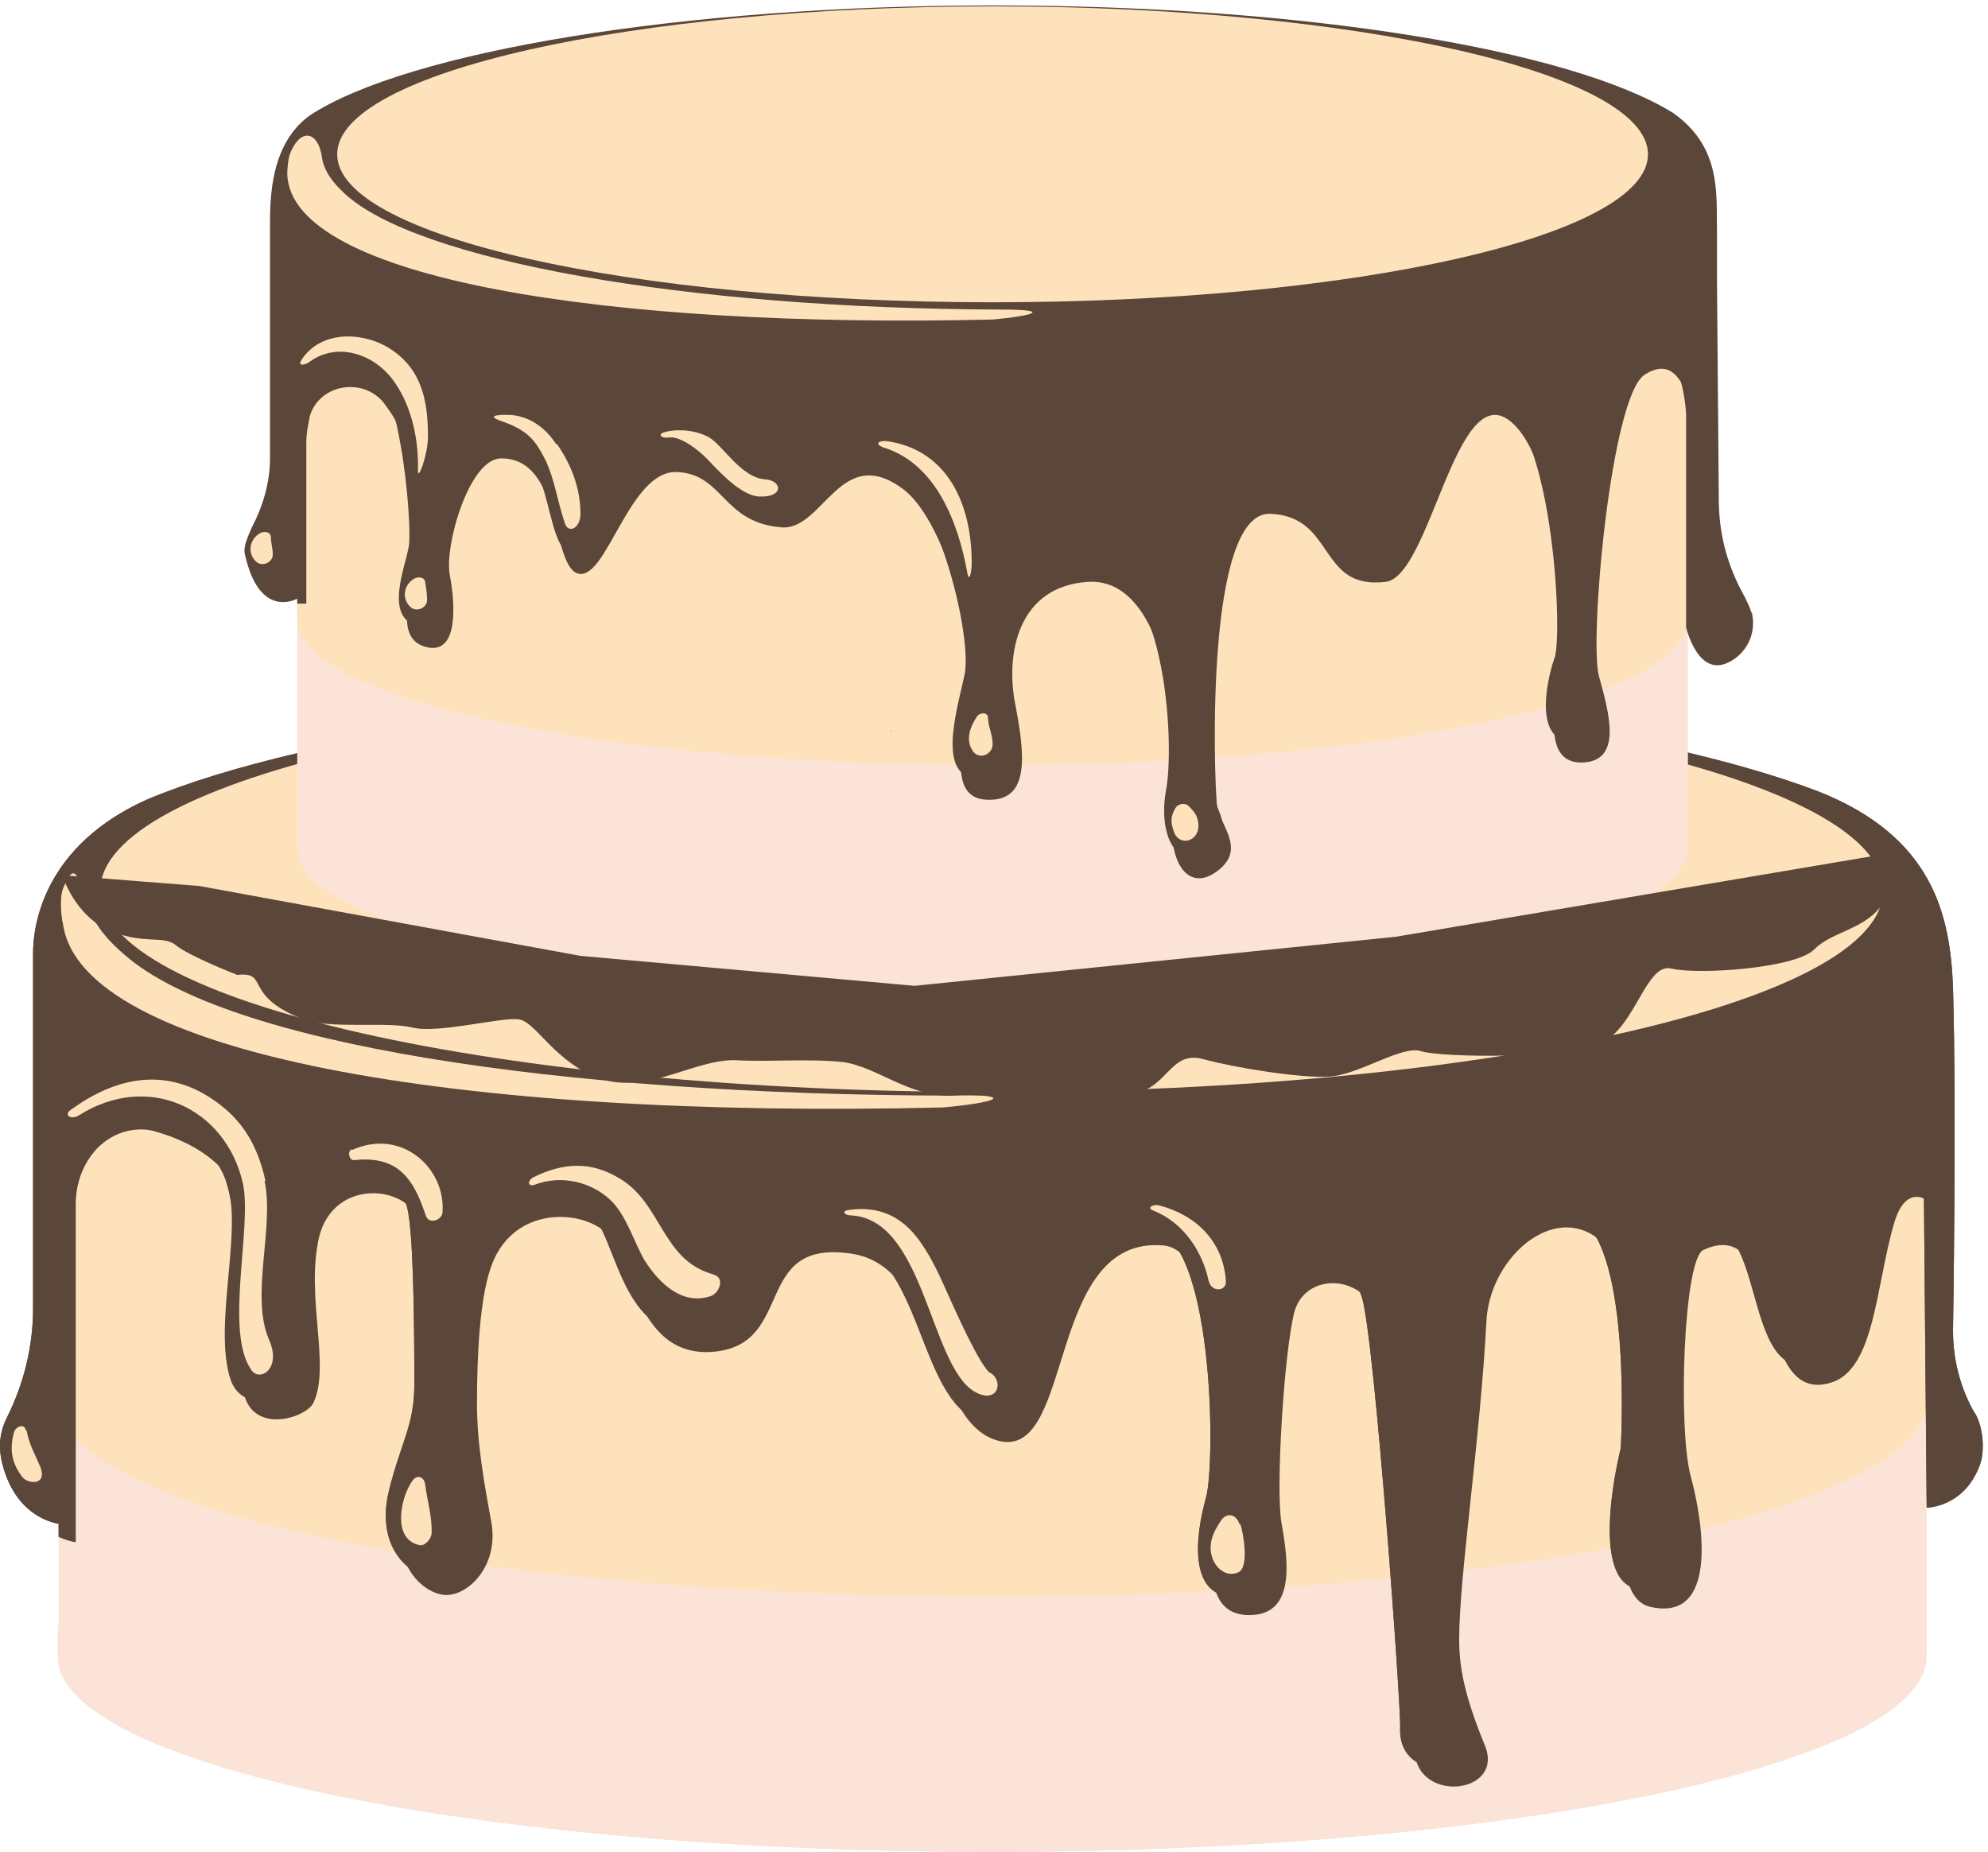
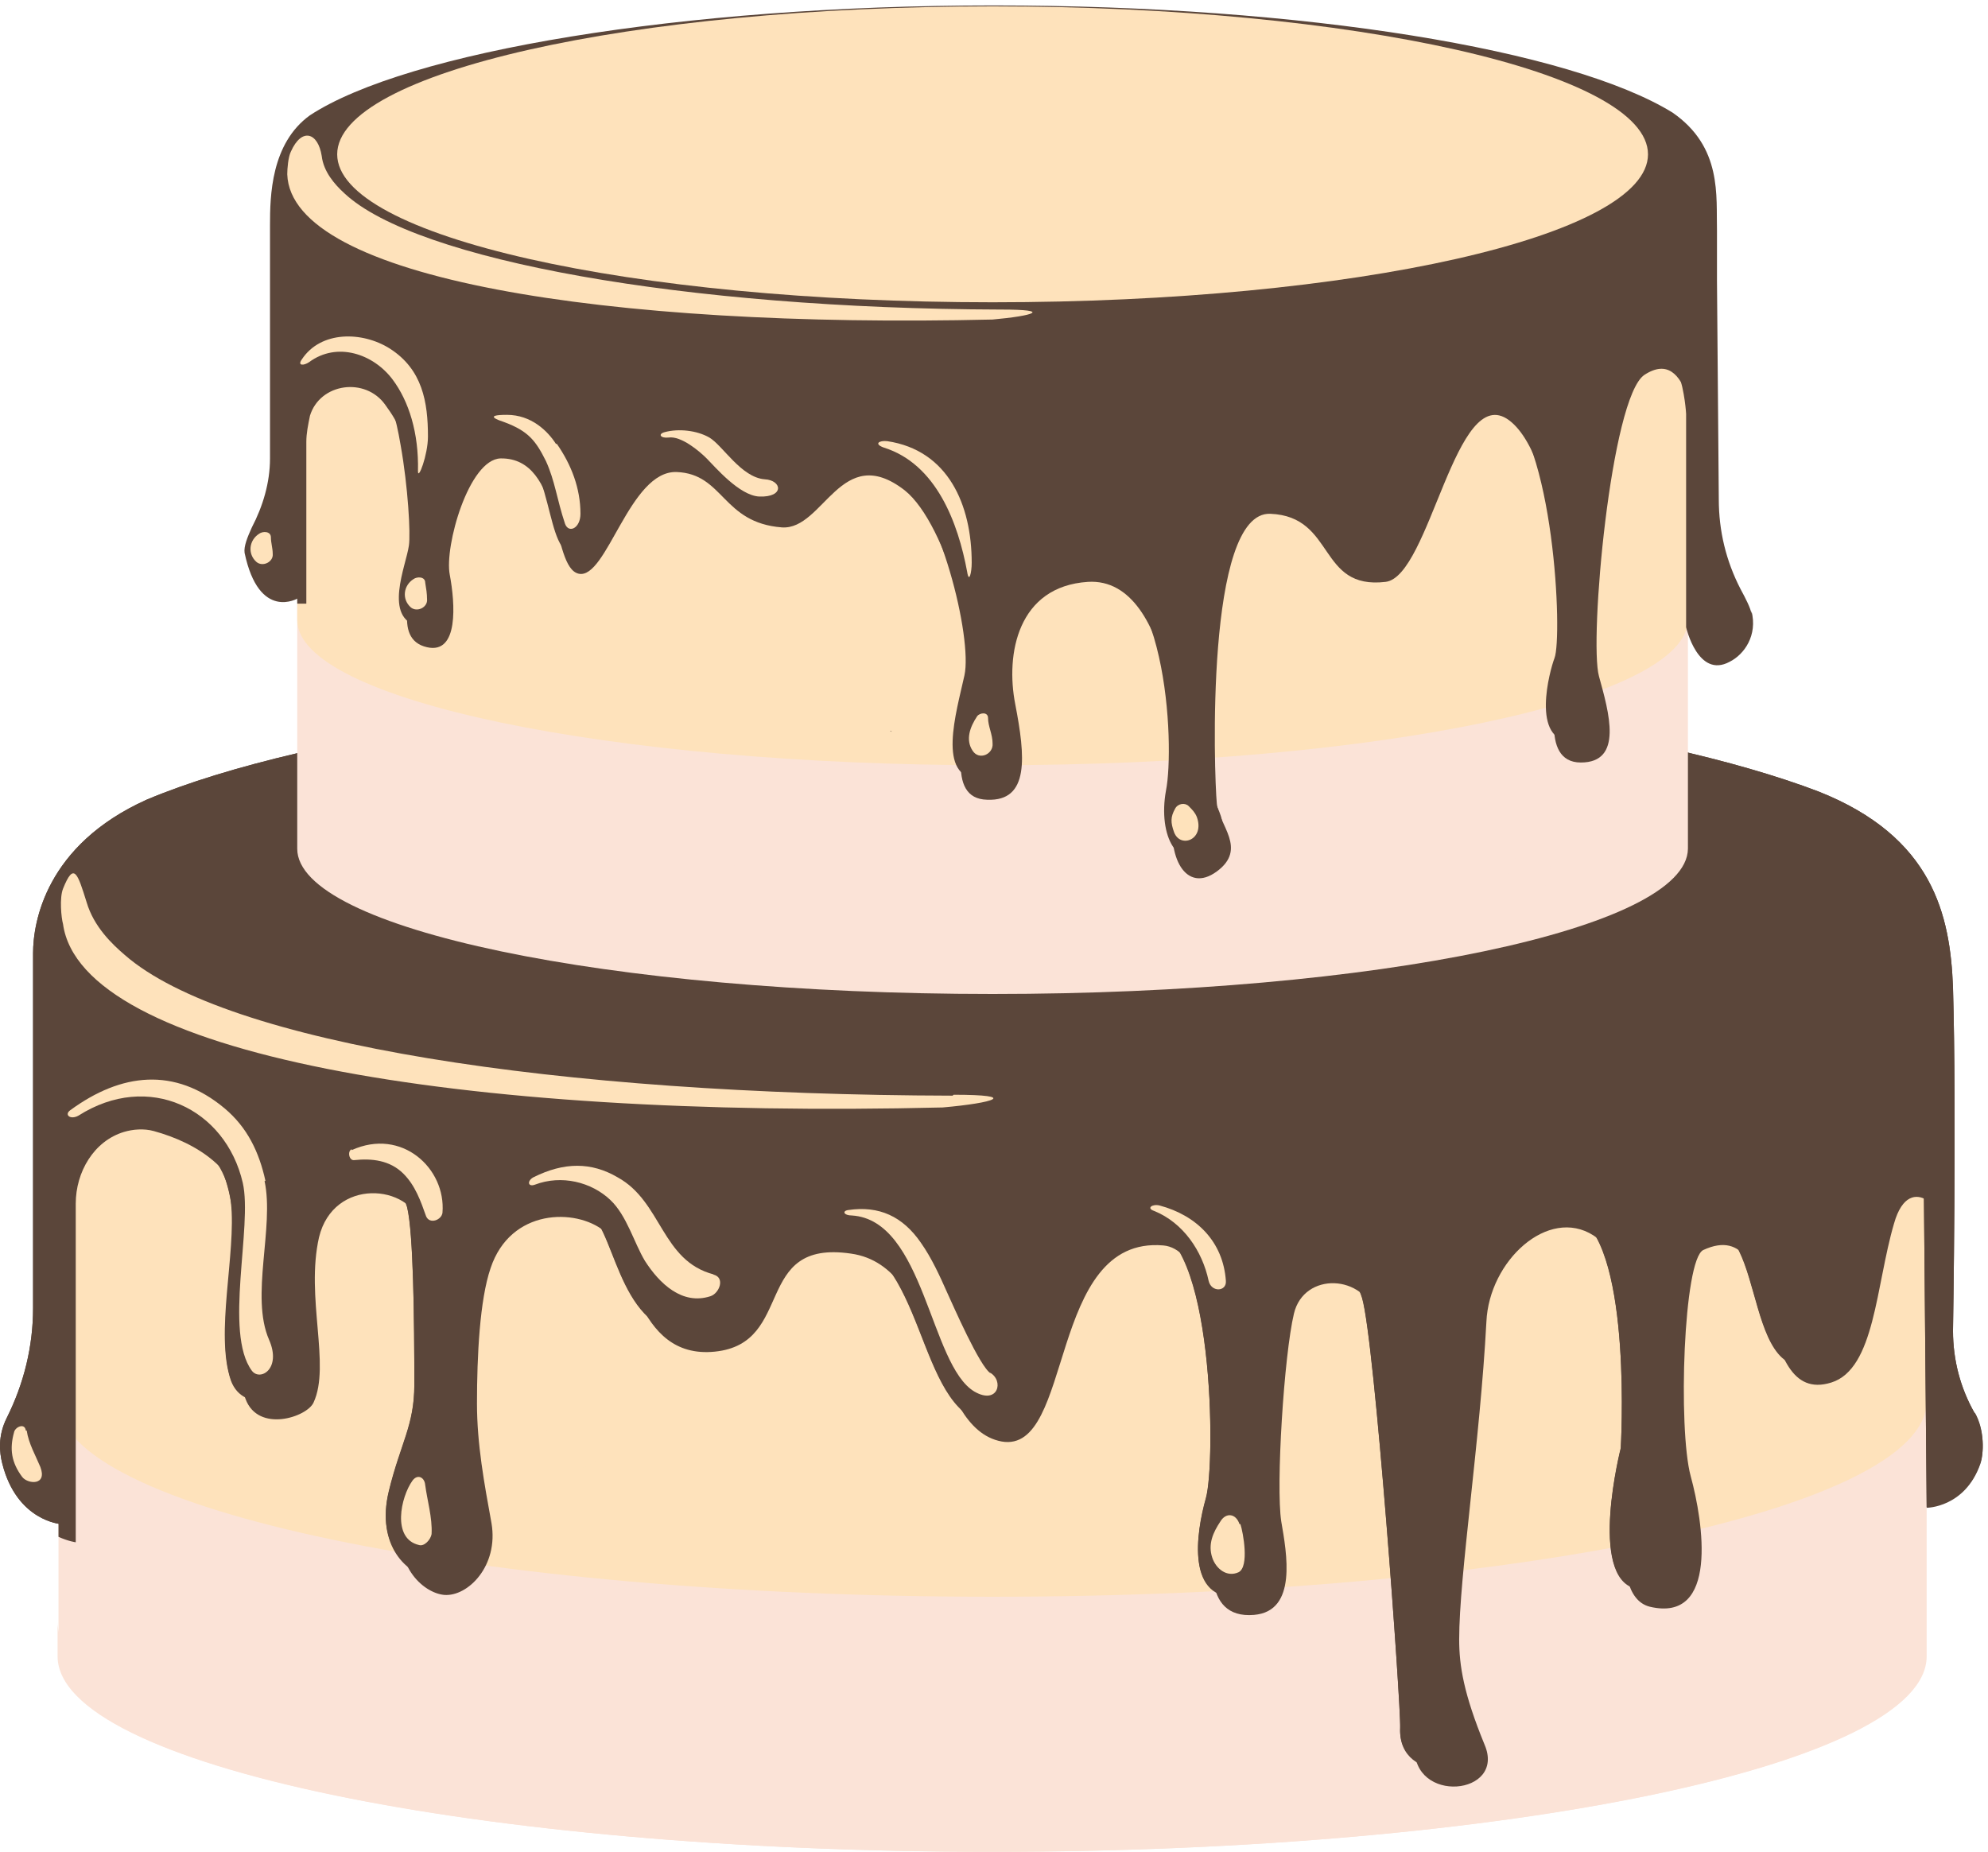
<svg xmlns="http://www.w3.org/2000/svg" width="219" height="204" viewBox="0 0 219 204" fill="none">
  <path d="M6.444 146.4V182.5C6.544 194.4 52.544 204 109.344 204C166.144 204 212.144 194.4 212.244 182.5V146.4H6.444Z" fill="#FBE3D7" />
  <path d="M109.244 200.2C52.544 200.2 6.444 190.6 6.344 178.7V182.5C6.444 194.4 52.444 204 109.244 204C166.044 204 212.044 194.4 212.144 182.5V178.7C212.044 190.6 166.044 200.2 109.244 200.2Z" fill="#FBE3D7" />
  <path d="M6.444 118.3V154.4C6.544 166.3 52.544 175.9 109.344 175.9C166.144 175.9 212.144 166.3 212.244 154.4V118.3H6.444Z" fill="#FEE2BB" />
  <path d="M6.444 102.6V130.5C6.544 142.4 52.544 152 109.344 152C166.144 152 212.144 142.4 212.244 130.5V102.6H6.444Z" fill="#FEE2BB" />
  <path d="M217.544 155.7C215.944 152.9 215.144 149.8 215.144 146.6C215.144 146.6 215.544 122.5 215.144 108.8C214.844 100.8 212.944 92.2 200.344 87.2C181.944 80.2 148.044 75.5 109.344 75.5C70.644 75.5 33.944 80.6 16.144 88.1C5.044 93.1 3.644 101.6 3.644 105C3.644 117 3.644 144.1 3.644 144.1C3.644 148.3 2.644 152.4 0.744 156.2C-0.256 158.2 -0.056 160 0.244 161.2C1.844 167.6 6.744 167.9 6.744 167.9V130.6C6.744 127.1 8.744 123.7 12.044 122.7C13.044 122.4 14.244 122.3 15.344 122.6C20.044 123.9 24.844 126.8 25.444 132.5C26.044 138.1 23.644 146.9 25.444 152.1C26.844 155.9 32.244 154.1 32.944 152.5C34.844 148.4 32.044 140.9 33.544 134.3C35.144 127.7 43.544 128.4 44.844 133C45.544 135.8 45.644 145.4 45.644 152.6C45.644 157.1 44.144 159 42.844 164.3C41.344 170.4 45.044 173.5 47.344 173.7C49.944 173.9 53.344 170.5 52.544 165.8C51.744 161.4 50.944 157.1 50.944 152.6C50.944 147.4 51.244 141.2 52.444 137.7C54.644 131.1 61.844 131.1 64.944 133.6C68.044 136.1 68.244 147.8 77.144 146.9C86.044 146 81.244 134.5 92.144 136.1C102.144 137.5 100.744 155.3 108.744 156.8C116.744 158.2 113.744 134.1 126.544 135.2C133.744 135.8 133.944 161.2 132.844 165.1C131.744 169 130.644 176.4 136.544 175.9C141.344 175.5 140.144 169.1 139.544 165.6C138.944 161.7 139.844 147.3 140.944 142.7C142.044 138.1 148.644 138.3 150.044 143C151.444 147.7 154.344 188 154.244 190.4C153.944 196.8 164.344 195.8 161.944 190.2C159.644 184.6 159.144 181.5 159.144 178.6C159.144 171.6 161.444 156.8 162.144 143.6C162.444 136.9 168.944 130.9 173.944 134.1C179.844 137.9 178.544 159.6 178.544 159.6C178.544 159.6 174.944 173.7 180.144 175C187.744 176.8 186.044 165.7 184.644 160.6C183.244 155.4 183.844 136.7 186.044 135.7C195.144 131.5 191.244 153.1 200.144 150.2C204.944 148.7 205.044 139.5 207.044 132.7C208.644 127.4 211.944 130.5 211.944 132.1L212.244 166.1C212.244 166.1 216.444 166.1 218.144 161.3C218.544 160.2 218.644 157.6 217.544 155.7Z" fill="#5B463A" />
  <path d="M6.444 119.5V169.3C7.544 169.8 8.344 169.9 8.344 169.9V132.6C8.344 129.1 10.344 125.7 13.644 124.7C14.644 124.4 15.844 124.3 16.944 124.6C21.644 125.9 26.444 128.8 27.044 134.5C27.644 140.1 25.144 148.9 27.044 154.1C28.444 157.9 33.844 156.1 34.544 154.5C36.444 150.4 33.644 142.9 35.144 136.3C36.744 129.7 45.144 130.4 46.444 135C47.244 137.8 47.244 147.4 47.244 154.6C47.244 159.1 45.744 161 44.444 166.3C42.944 172.4 46.644 175.5 48.944 175.7C51.544 175.9 54.944 172.5 54.144 167.8C53.344 163.4 52.544 159.1 52.544 154.6C52.544 149.4 52.844 143.2 54.044 139.7C56.244 133.1 63.444 133.1 66.544 135.6C69.644 138.1 69.844 149.8 78.744 148.9C87.644 148 82.844 136.5 93.744 138.1C103.744 139.5 102.344 157.3 110.344 158.8C118.344 160.2 115.344 136.1 128.144 137.2C135.344 137.8 135.544 163.2 134.444 167.1C133.344 171 132.244 178.4 138.144 177.9C142.944 177.5 141.744 171.1 141.144 167.6C140.544 163.7 141.444 149.3 142.544 144.7C143.644 140.1 150.244 140.3 151.644 145C153.044 149.7 155.944 190 155.844 192.4C155.544 198.8 165.944 197.8 163.544 192.2C161.244 186.6 160.744 183.5 160.744 180.6C160.744 173.6 163.044 158.8 163.744 145.6C164.044 138.9 170.544 132.9 175.544 136.1C181.444 139.9 180.144 161.6 180.144 161.6C180.144 161.6 176.544 175.7 181.744 177C189.344 178.8 187.644 167.7 186.244 162.6C184.844 157.4 185.444 138.7 187.644 137.7C196.744 133.5 192.844 155.1 201.744 152.3C206.544 150.8 206.644 141.6 208.644 134.8C209.544 131.6 211.144 131.5 212.244 132.2V102.8H6.444V119.7V119.5Z" fill="#5B463A" />
  <path d="M66.644 158.5C66.644 156.7 65.144 155.2 63.344 155.2C61.544 155.2 60.044 156.7 60.044 158.5C60.044 160.3 61.544 161.8 63.344 161.8C65.144 161.8 66.644 160.3 66.644 158.5Z" fill="#FEE2BB" />
  <path d="M86.344 167C86.344 165.4 85.044 164.2 83.544 164.2C82.044 164.2 80.744 165.5 80.744 167C80.744 168.5 82.044 169.8 83.544 169.8C85.044 169.8 86.344 168.5 86.344 167Z" fill="#FEE2BB" />
-   <path d="M115.044 167.5C117.64 167.5 119.744 165.396 119.744 162.8C119.744 160.204 117.64 158.1 115.044 158.1C112.448 158.1 110.344 160.204 110.344 162.8C110.344 165.396 112.448 167.5 115.044 167.5Z" fill="#FEE2BB" />
+   <path d="M115.044 167.5C117.64 167.5 119.744 165.396 119.744 162.8C119.744 160.204 117.64 158.1 115.044 158.1C112.449 158.1 110.344 160.204 110.344 162.8C110.344 165.396 112.449 167.5 115.044 167.5Z" fill="#FEE2BB" />
  <path d="M32.844 162.8C32.844 161.5 31.744 160.5 30.544 160.5C29.344 160.5 28.244 161.6 28.244 162.8C28.244 164 29.344 165.1 30.544 165.1C31.744 165.1 32.844 164 32.844 162.8Z" fill="#FEE2BB" />
  <path d="M58.744 189.5C58.744 188.5 57.944 187.6 56.844 187.6C55.744 187.6 54.944 188.4 54.944 189.5C54.944 190.6 55.744 191.4 56.844 191.4C57.944 191.4 58.744 190.6 58.744 189.5Z" fill="#FBE3D7" />
  <path d="M80.244 186.7C80.244 185.1 78.944 183.9 77.444 183.9C75.944 183.9 74.644 185.2 74.644 186.7C74.644 188.2 75.944 189.5 77.444 189.5C78.944 189.5 80.244 188.2 80.244 186.7Z" fill="#FBE3D7" />
  <path d="M106.144 197.5C106.144 195.9 104.844 194.7 103.344 194.7C101.844 194.7 100.544 196 100.544 197.5C100.544 199 101.844 200.3 103.344 200.3C104.844 200.3 106.144 199 106.144 197.5Z" fill="#FBE3D7" />
  <path d="M19.744 183.4C19.744 182.4 18.944 181.5 17.844 181.5C16.744 181.5 15.944 182.3 15.944 183.4C15.944 184.5 16.744 185.3 17.844 185.3C18.944 185.3 19.744 184.5 19.744 183.4Z" fill="#FBE3D7" />
  <path d="M145.544 187.6C145.544 186.3 144.444 185.3 143.244 185.3C142.044 185.3 140.944 186.4 140.944 187.6C140.944 188.8 142.044 189.9 143.244 189.9C144.444 189.9 145.544 188.8 145.544 187.6Z" fill="#FBE3D7" />
  <path d="M199.544 178.3C199.544 176.7 198.244 175.5 196.744 175.5C195.244 175.5 193.944 176.8 193.944 178.3C193.944 179.8 195.244 181.1 196.744 181.1C198.244 181.1 199.544 179.8 199.544 178.3Z" fill="#FBE3D7" />
  <path d="M189.844 189.5C189.844 188.3 188.944 187.4 187.744 187.4C186.544 187.4 185.644 188.3 185.644 189.5C185.644 190.7 186.544 191.6 187.744 191.6C188.944 191.6 189.844 190.7 189.844 189.5Z" fill="#FBE3D7" />
  <path d="M179.344 186.7C179.344 184.9 177.844 183.4 176.044 183.4C174.244 183.4 172.744 184.9 172.744 186.7C172.744 188.5 174.244 190 176.044 190C177.844 190 179.344 188.5 179.344 186.7Z" fill="#FBE3D7" />
  <path d="M217.544 155.7C215.944 152.9 215.144 149.8 215.144 146.6C215.144 146.6 215.544 122.5 215.144 108.8C214.844 100.8 212.944 92.2 200.344 87.2C181.944 80.2 148.044 75.5 109.344 75.5C70.644 75.5 33.944 80.6 16.144 88.1C5.044 93.1 3.644 101.6 3.644 105C3.644 117 3.644 144.1 3.644 144.1C3.644 148.3 2.644 152.4 0.744 156.2C-0.256 158.2 -0.056 160 0.244 161.2C1.844 167.6 6.744 167.9 6.744 167.9V130.6C6.744 127.1 8.744 123.7 12.044 122.7C13.044 122.4 23.244 120.1 25.444 132.4C26.444 138 23.644 146.8 25.444 152C26.844 155.8 32.244 154 32.944 152.4C34.844 148.3 32.044 140.8 33.544 134.2C35.144 127.6 43.544 128.3 44.844 132.9C45.544 135.7 45.644 145.3 45.644 152.5C45.644 157 44.144 158.9 42.844 164.2C41.344 170.3 45.044 173.4 47.344 173.6C49.944 173.8 53.344 170.4 52.544 165.7C51.744 161.3 50.944 157 50.944 152.5C50.944 147.3 51.244 141.1 52.444 137.6C54.644 131 61.844 131 64.944 133.5C68.044 136 68.244 147.7 77.144 146.8C86.044 145.9 81.244 134.4 92.144 136C102.144 137.4 100.744 155.2 108.744 156.7C116.744 158.1 113.744 134 126.544 135.1C133.744 135.7 133.944 161.1 132.844 165C131.744 168.9 130.644 176.3 136.544 175.8C141.344 175.4 140.144 169 139.544 165.5C138.944 161.6 139.844 147.2 140.944 142.6C142.044 138 148.644 138.2 150.044 142.9C151.444 147.6 154.344 187.9 154.244 190.3C153.944 196.7 164.344 195.7 161.944 190.1C159.644 184.5 159.144 181.4 159.144 178.5C159.144 171.5 161.444 156.7 162.144 143.5C162.444 136.8 168.944 130.8 173.944 134C179.844 137.8 178.544 159.5 178.544 159.5C178.544 159.5 174.944 173.6 180.144 174.9C187.744 176.7 186.044 165.6 184.644 160.5C183.244 155.3 183.844 136.6 186.044 135.6C195.144 131.4 191.244 153 200.144 150.1C204.944 148.6 205.044 139.4 207.044 132.6C208.644 127.3 211.944 130.4 211.944 132L212.244 166C212.244 166 216.444 166 218.144 161.2C218.544 160.1 218.644 157.5 217.544 155.6V155.7Z" fill="#5B463A" />
-   <path d="M207.444 98.1C207.444 110.4 163.444 120.3 109.244 120.3C55.044 120.3 11.044 110.4 11.044 98.1C11.044 85.8 55.044 75.9 109.244 75.9C163.444 75.9 207.444 85.8 207.444 98.1Z" fill="#FEE2BB" />
+   <path d="M207.444 98.1C207.444 110.4 163.444 120.3 109.244 120.3C55.044 120.3 11.044 110.4 11.044 98.1C11.044 85.8 55.044 75.9 109.244 75.9C163.444 75.9 207.444 85.8 207.444 98.1Z" fill="#5B463A" />
  <path d="M104.944 120.7C61.344 120.6 24.944 115 13.744 105.2C12.344 104 10.344 102.1 9.544 99.4C8.544 96.2 8.144 94.9 6.944 97.9C6.544 98.9 6.744 101.1 6.944 101.8C8.944 116.1 50.244 123.3 103.844 122C109.544 121.5 112.344 120.6 105.044 120.6L104.944 120.7Z" fill="#FEE2BB" />
  <path d="M2.844 157.6C2.744 156.7 1.644 157.2 1.544 157.8C1.044 159.6 1.244 161.1 2.444 162.7C3.044 163.5 5.244 163.7 4.444 161.6C3.944 160.4 3.144 159 2.944 157.6H2.844Z" fill="#FEE2BB" />
  <path d="M29.244 130.1C28.544 126.9 27.244 124.2 24.744 122.1C19.244 117.5 13.344 118.2 7.744 122.3C7.044 122.8 7.744 123.4 8.644 122.9C16.344 118 24.844 122.1 26.744 130.3C27.844 135.1 24.644 146.8 27.744 151C28.644 152.2 31.044 150.8 29.644 147.6C27.544 142.8 30.244 135.2 29.144 130.1H29.244Z" fill="#FEE2BB" />
  <path d="M46.844 163.7C46.844 162.8 46.044 162.3 45.444 163.1C44.144 164.9 43.144 169.5 46.144 170.2C46.744 170.4 47.444 169.6 47.544 169C47.644 167.2 47.044 165.2 46.844 163.6V163.7Z" fill="#FEE2BB" />
-   <path d="M78.644 140.4C72.844 138.9 72.944 132.4 68.044 129.7C65.144 128 62.144 128 58.744 129.7C58.044 130.1 58.144 130.8 58.944 130.5C61.844 129.4 65.144 130.2 67.244 132.2C69.044 133.9 69.844 136.9 71.044 138.9C72.644 141.4 75.144 143.8 78.244 142.8C79.244 142.5 79.944 140.7 78.544 140.4H78.644Z" fill="#FEE2BB" />
+   <path d="M78.644 140.4C72.844 138.9 72.945 132.4 68.044 129.7C65.144 128 62.145 128 58.745 129.7C58.044 130.1 58.145 130.8 58.944 130.5C61.844 129.4 65.144 130.2 67.245 132.2C69.044 133.9 69.844 136.9 71.044 138.9C72.644 141.4 75.144 143.8 78.245 142.8C79.245 142.5 79.945 140.7 78.544 140.4H78.644Z" fill="#FEE2BB" />
  <path d="M38.744 126.6C38.244 126.8 38.444 127.9 39.044 127.8C40.944 127.6 42.944 127.8 44.444 129.3C45.744 130.6 46.344 132.3 46.944 134C47.344 134.9 48.644 134.4 48.744 133.6C49.144 128.7 44.244 124.2 38.744 126.7V126.6Z" fill="#FEE2BB" />
  <path d="M109.144 151.3C107.944 150.6 104.944 143.7 104.344 142.4C103.544 140.6 102.644 138.6 101.444 136.9C99.444 134 96.844 132.8 93.444 133.3C92.744 133.4 92.944 133.9 93.844 133.9C101.844 134.4 102.444 150.4 107.344 153.3C109.944 154.8 110.644 152.1 109.044 151.2L109.144 151.3Z" fill="#FEE2BB" />
  <path d="M127.744 132.8C126.944 132.6 126.244 133.1 127.144 133.4C130.344 134.7 132.444 137.8 133.144 141.1C133.444 142.4 135.144 142.3 135.044 141.1C134.744 136.8 131.844 133.9 127.744 132.8Z" fill="#FEE2BB" />
  <path d="M136.544 167.9C136.144 166.7 135.044 166.6 134.444 167.6C133.644 168.8 133.044 170.1 133.544 171.6C133.944 172.8 135.144 173.8 136.444 173.2C137.644 172.6 136.944 168.8 136.644 167.9H136.544Z" fill="#FEE2BB" />
  <path d="M32.744 66.6V93.5C32.744 102.3 67.044 109.5 109.344 109.5C151.644 109.5 185.844 102.3 185.944 93.5V66.6H32.744Z" fill="#FBE3D7" />
  <path d="M32.744 41.4V68.3C32.744 77.1 67.044 84.3 109.344 84.3C151.644 84.3 185.844 77.1 185.944 68.3V41.4H32.744Z" fill="#FEE2BB" />
  <path d="M32.744 19.5V44.3C32.744 53.1 67.044 60.3 109.344 60.3C151.644 60.3 185.844 53.1 185.944 44.3V19.5H32.744Z" fill="#FEE2BB" />
-   <path d="M32.744 19.5V66.5H33.744V48.7C33.744 47.7 33.944 46.8 34.144 45.8C35.244 42.2 40.244 41.5 42.444 44.6C44.044 46.8 44.444 47.9 45.044 51.4C45.844 55.9 46.144 61.1 45.944 62.4C45.644 64.6 43.044 70.4 47.044 71.3C50.544 72.1 50.144 66.5 49.544 63.3C48.944 60.2 51.644 50.6 55.144 50.5C62.044 50.4 60.644 62.5 63.744 63.2C66.844 63.9 69.344 51.8 74.544 52C79.744 52.2 79.544 57.6 86.144 58.1C90.744 58.4 92.644 48.6 99.644 54C104.444 57.8 108.044 72.6 107.144 76.7C106.244 80.8 104.044 88 108.744 88.1C113.444 88.3 112.944 83.3 111.844 77.6C110.744 72 112.144 64.6 119.844 64.1C129.444 63.5 130.344 84.4 129.344 89.4C128.444 94.4 130.644 98.5 134.044 96C137.444 93.5 134.244 90.9 134.044 88.5C133.744 85.4 132.744 56.3 139.944 56.6C147.144 56.9 145.144 65 152.644 64.1C157.544 63.5 160.344 41.9 166.244 46.3C172.144 50.7 173.044 72.5 172.144 74.8C171.644 76.1 169.444 84 174.144 84C178.844 84 177.244 78.5 176.144 74.5C175.044 70.6 177.444 43.8 181.144 41.3C183.744 39.6 185.044 41.4 185.844 43.5V19.2H32.644L32.744 19.5Z" fill="#5B463A" />
+   <path d="M32.745 19.5V66.5H33.745V48.7C33.745 47.7 33.944 46.8 34.145 45.8C35.245 42.2 40.245 41.5 42.444 44.6C44.044 46.8 44.444 47.9 45.044 51.4C45.844 55.9 46.145 61.1 45.944 62.4C45.645 64.6 43.044 70.4 47.044 71.3C50.544 72.1 50.145 66.5 49.544 63.3C48.944 60.2 51.645 50.6 55.145 50.5C62.044 50.4 60.645 62.5 63.745 63.2C66.844 63.9 69.344 51.8 74.544 52C79.745 52.2 79.544 57.6 86.144 58.1C90.745 58.4 92.644 48.6 99.644 54C104.445 57.8 108.045 72.6 107.145 76.7C106.245 80.8 104.045 88 108.745 88.1C113.445 88.3 112.945 83.3 111.845 77.6C110.745 72 112.145 64.6 119.845 64.1C129.445 63.5 130.345 84.4 129.345 89.4C128.445 94.4 130.645 98.5 134.045 96C137.445 93.5 134.245 90.9 134.045 88.5C133.745 85.4 132.745 56.3 139.945 56.6C147.145 56.9 145.145 65 152.645 64.1C157.545 63.5 160.345 41.9 166.245 46.3C172.145 50.7 173.045 72.5 172.145 74.8C171.645 76.1 169.445 84 174.145 84C178.845 84 177.245 78.5 176.145 74.5C175.045 70.6 177.445 43.8 181.145 41.3C183.745 39.6 185.045 41.4 185.845 43.5V19.2H32.645L32.745 19.5Z" fill="#5B463A" />
  <path d="M94.344 72.6C94.344 70.3 92.444 68.4 90.144 68.4C87.844 68.4 85.944 70.3 85.944 72.6C85.944 74.9 87.844 76.8 90.144 76.8C92.444 76.8 94.344 74.9 94.344 72.6Z" fill="#FEE2BB" />
  <path d="M66.244 67.5C66.244 66.5 65.444 65.6 64.344 65.6C63.244 65.6 62.444 66.4 62.444 67.5C62.444 68.6 63.244 69.4 64.344 69.4C65.444 69.4 66.244 68.6 66.244 67.5Z" fill="#FEE2BB" />
  <path d="M74.644 76.4C74.644 75.4 73.844 74.5 72.744 74.5C71.644 74.5 70.844 75.3 70.844 76.4C70.844 77.5 71.644 78.3 72.744 78.3C73.844 78.3 74.644 77.5 74.644 76.4Z" fill="#FEE2BB" />
  <path d="M155.344 70.8C155.344 69.2 154.044 68 152.544 68C151.044 68 149.744 69.3 149.744 70.8C149.744 72.3 151.044 73.6 152.544 73.6C154.044 73.6 155.344 72.3 155.344 70.8Z" fill="#FEE2BB" />
-   <path d="M149.244 91C149.244 89.7 148.144 88.7 146.944 88.7C145.744 88.7 144.644 89.8 144.644 91C144.644 92.2 145.744 93.3 146.944 93.3C148.144 93.3 149.244 92.2 149.244 91Z" fill="#FBE3D7" />
+   <path d="M149.245 91C149.245 89.7 148.145 88.7 146.945 88.7C145.745 88.7 144.645 89.8 144.645 91C144.645 92.2 145.745 93.3 146.945 93.3C148.145 93.3 149.245 92.2 149.245 91Z" fill="#FBE3D7" />
  <path d="M170.844 96.1C170.844 94.8 169.744 93.8 168.544 93.8C167.344 93.8 166.244 94.9 166.244 96.1C166.244 97.3 167.344 98.4 168.544 98.4C169.744 98.4 170.844 97.3 170.844 96.1Z" fill="#FBE3D7" />
  <path d="M158.644 98.5C158.644 97.7 158.044 97.1 157.244 97.1C156.444 97.1 155.844 97.7 155.844 98.5C155.844 99.3 156.444 99.9 157.244 99.9C158.044 99.9 158.644 99.3 158.644 98.5Z" fill="#FBE3D7" />
-   <path d="M50.744 89.1C50.744 87.8 49.644 86.8 48.444 86.8C47.244 86.8 46.144 87.9 46.144 89.1C46.144 90.3 47.244 91.4 48.444 91.4C49.644 91.4 50.744 90.3 50.744 89.1Z" fill="#FBE3D7" />
+   <path d="M50.745 89.1C50.745 87.8 49.645 86.8 48.444 86.8C47.245 86.8 46.145 87.9 46.145 89.1C46.145 90.3 47.245 91.4 48.444 91.4C49.645 91.4 50.745 90.3 50.745 89.1Z" fill="#FBE3D7" />
  <path d="M61.044 97.5C61.044 96.7 60.444 96.1 59.644 96.1C58.844 96.1 58.244 96.7 58.244 97.5C58.244 98.3 58.844 98.9 59.644 98.9C60.444 98.9 61.044 98.3 61.044 97.5Z" fill="#FBE3D7" />
  <path d="M84.044 97.5C84.044 96.2 82.944 95.2 81.744 95.2C80.544 95.2 79.444 96.3 79.444 97.5C79.444 98.7 80.544 99.8 81.744 99.8C82.944 99.8 84.044 98.7 84.044 97.5Z" fill="#FBE3D7" />
  <path d="M192.944 67.6C192.844 67 192.344 66 191.744 64.9C190.144 61.8 189.344 58.5 189.344 55L189.144 30.9C189.144 30.9 189.144 26.8 189.144 25.4C189.044 21.6 189.744 16.2 184.244 12.4C173.044 5.5 143.844 0.6 109.444 0.6C75.044 0.6 44.844 5.7 34.144 12.7C29.844 15.8 29.744 21.6 29.744 24.8C29.744 26.7 29.744 30.9 29.744 30.9V50.5C29.744 53.2 28.944 55.8 27.744 58.1C27.244 59.2 26.844 60.2 26.944 60.9C28.544 68.5 32.844 65.9 32.844 65.9V46.4C32.844 45.4 33.044 44.4 33.244 43.5C34.344 39.9 39.344 39.2 41.544 42.3C43.144 44.5 43.544 45.6 44.144 49.1C44.944 53.6 45.244 58.8 45.044 60.1C44.744 62.3 42.144 68.1 46.144 69C49.644 69.8 49.244 64.1 48.644 61C48.044 57.9 50.744 48.3 54.244 48.2C61.144 48.1 59.744 60.2 62.844 60.9C65.944 61.6 68.444 49.5 73.644 49.7C78.844 49.9 78.644 55.3 85.244 55.8C89.844 56.1 91.744 46.3 98.744 51.7C103.544 55.5 107.144 70.3 106.244 74.4C105.344 78.5 103.144 85.7 107.844 85.8C112.544 86 112.044 81 110.944 75.3C109.844 69.7 111.244 62.3 118.944 61.8C128.544 61.2 129.444 82.1 128.444 87.1C127.544 92.1 129.744 96.2 133.144 93.7C136.544 91.2 133.344 88.6 133.144 86.2C132.844 83.1 131.844 54 139.044 54.3C146.244 54.6 144.244 62.7 151.744 61.8C156.644 61.2 159.444 39.6 165.344 44C171.244 48.4 172.144 70.2 171.244 72.5C170.744 73.8 168.544 81.7 173.244 81.7C177.944 81.7 176.344 76.2 175.244 72.2C174.144 68.3 176.544 41.5 180.244 39C185.244 35.7 185.744 45.6 185.744 45.6V69.1C185.744 69.1 187.044 74.8 190.544 72.9C192.144 72.1 193.644 70 192.944 67.3V67.6Z" fill="#5B463A" />
  <path d="M110.144 34.1C75.544 34 45.844 28.7 37.944 21.3C36.844 20.3 35.644 18.9 35.444 17.2C35.044 14.6 33.244 14 32.044 16.7C31.744 17.3 31.644 18.6 31.644 19.2C32.044 30.7 66.844 36.2 109.344 35.2C113.844 34.8 116.044 34.1 110.244 34.1H110.144Z" fill="#FEE2BB" />
  <path d="M46.844 64.2C46.844 63.5 45.944 63.5 45.544 63.8C44.444 64.5 44.244 66 45.244 66.9C45.944 67.5 47.144 66.9 47.044 66C47.044 65.4 46.944 64.8 46.844 64.2Z" fill="#FEE2BB" />
  <path d="M29.844 59.2C29.844 58.5 28.944 58.5 28.544 58.8C27.444 59.5 27.244 61 28.244 61.9C28.944 62.5 30.144 61.9 30.044 61C30.044 60.4 29.844 59.8 29.844 59.2Z" fill="#FEE2BB" />
  <path d="M42.944 38.4C39.944 36.5 35.344 36.4 33.244 39.6C32.744 40.3 33.444 40.3 34.044 39.9C37.144 37.6 41.144 39 43.244 41.8C45.044 44.2 46.144 47.7 46.044 51.9C46.044 53 47.144 50.1 47.144 48.1C47.144 44.3 46.544 40.7 42.944 38.4Z" fill="#FEE2BB" />
  <path d="M61.244 48.9C60.344 47.5 58.544 45.7 55.844 45.7C53.144 45.7 54.944 46.3 55.544 46.5C58.244 47.5 59.044 48.6 60.144 50.8C61.144 53 61.344 55 62.244 57.7C62.644 58.8 63.944 58.2 63.944 56.6C63.944 53.8 62.944 51.2 61.344 48.9H61.244Z" fill="#FEE2BB" />
  <path d="M84.244 52.8C81.644 52.6 79.644 49.1 78.144 48.2C76.744 47.4 74.744 47.2 73.244 47.6C72.444 47.8 72.744 48.3 73.644 48.2C75.044 48 77.044 49.7 77.844 50.5C78.744 51.4 81.444 54.6 83.644 54.7C86.444 54.8 86.144 52.9 84.244 52.8Z" fill="#FEE2BB" />
  <path d="M97.744 48.6C96.844 48.5 96.244 48.9 97.344 49.3C103.144 51.1 105.544 57.6 106.544 63C106.744 64.3 107.044 63.1 107.044 62C107.044 55.6 104.444 49.6 97.744 48.6Z" fill="#FEE2BB" />
  <path d="M108.844 79.1C108.844 78.4 107.944 78.5 107.644 78.9C106.844 80.1 106.344 81.5 107.144 82.7C107.844 83.8 109.444 83.1 109.344 81.9C109.344 80.9 108.844 80 108.844 79.1Z" fill="#FEE2BB" />
  <path d="M131.844 90C131.644 89.5 131.344 89.2 130.944 88.8C130.544 88.4 129.744 88.5 129.444 89.1C128.944 90 128.944 90.6 129.344 91.7C130.044 93.5 132.744 92.5 131.844 90Z" fill="#FEE2BB" />
-   <path d="M181.544 17C181.544 26 149.244 33.3 109.344 33.3C69.444 33.3 37.144 26 37.144 17C37.144 8 69.444 0.7 109.344 0.7C149.244 0.7 181.544 8 181.544 17Z" fill="#FEE2BB" />
-   <path d="M6.844 96.4C6.844 96.4 8.244 100.9 12.044 102.5C15.844 104.1 17.944 103 19.344 104.1C20.744 105.3 26.144 107.4 26.144 107.4C29.744 107 26.644 109.7 33.444 112.3C36.344 113.4 42.644 112.5 45.444 113.2C48.244 113.9 55.344 112 57.144 112.3C59.044 112.5 61.144 117.2 66.344 118.9C71.544 120.5 76.644 116.6 81.144 116.8C84.644 117 89.144 116.6 92.844 117C96.644 117.5 100.144 120.9 105.044 120.7C109.944 120.5 123.744 121.4 126.344 120C128.944 118.6 129.444 115.8 132.644 116.7C135.944 117.6 143.244 118.8 146.444 118.6C149.744 118.4 154.444 115.1 156.544 115.8C158.644 116.5 172.744 116.7 176.444 114.9C180.244 113 181.344 106 184.144 106.7C186.944 107.4 197.744 106.7 199.844 104.6C201.944 102.5 205.444 102.5 207.544 99.4C209.644 96.3 206.944 94.2 206.944 94.2L153.744 103.2L100.744 108.6L63.944 105.3L21.944 97.6L6.644 96.4H6.844Z" fill="#5B463A" />
+   <path d="M181.545 17C181.545 26 149.245 33.3 109.345 33.3C69.445 33.3 37.145 26 37.145 17C37.145 8 69.445 0.7 109.345 0.7C149.245 0.7 181.545 8 181.545 17Z" fill="#FEE2BB" />
  <path d="M98.244 80.6C98.244 80.6 98.144 80.6 98.044 80.5C98.044 80.5 98.144 80.5 98.244 80.6Z" fill="#5B463A" />
</svg>
